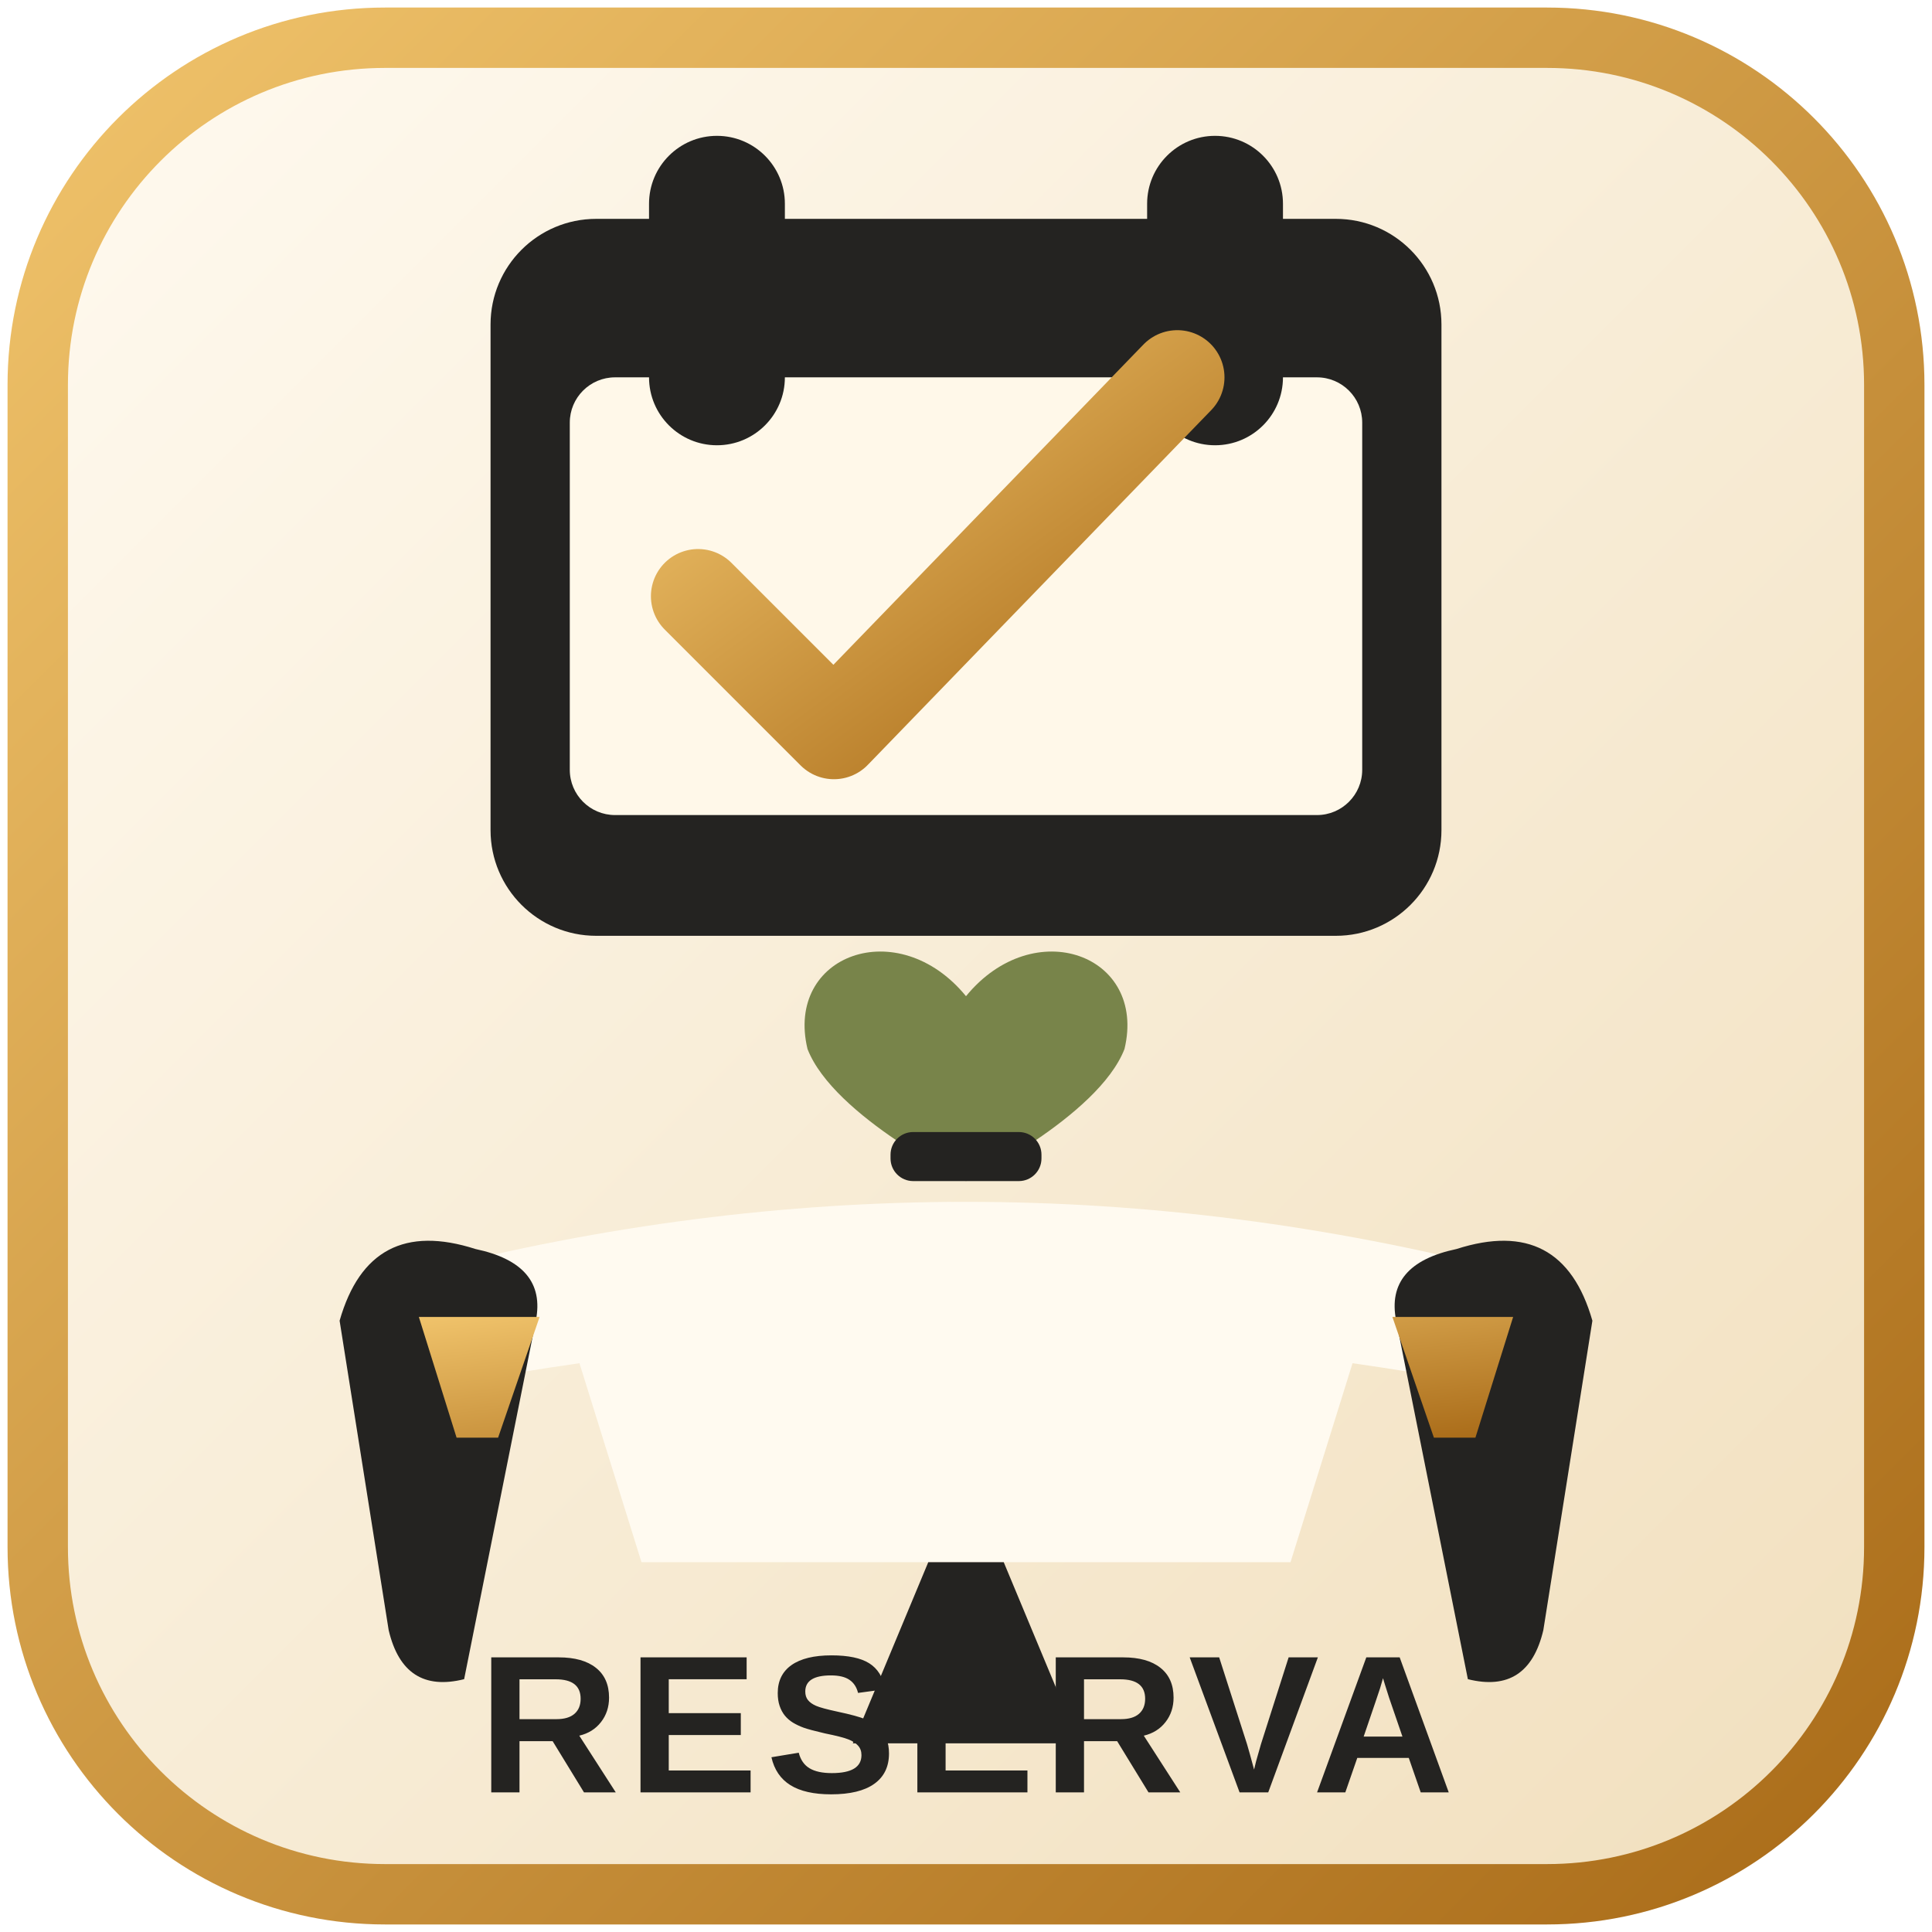
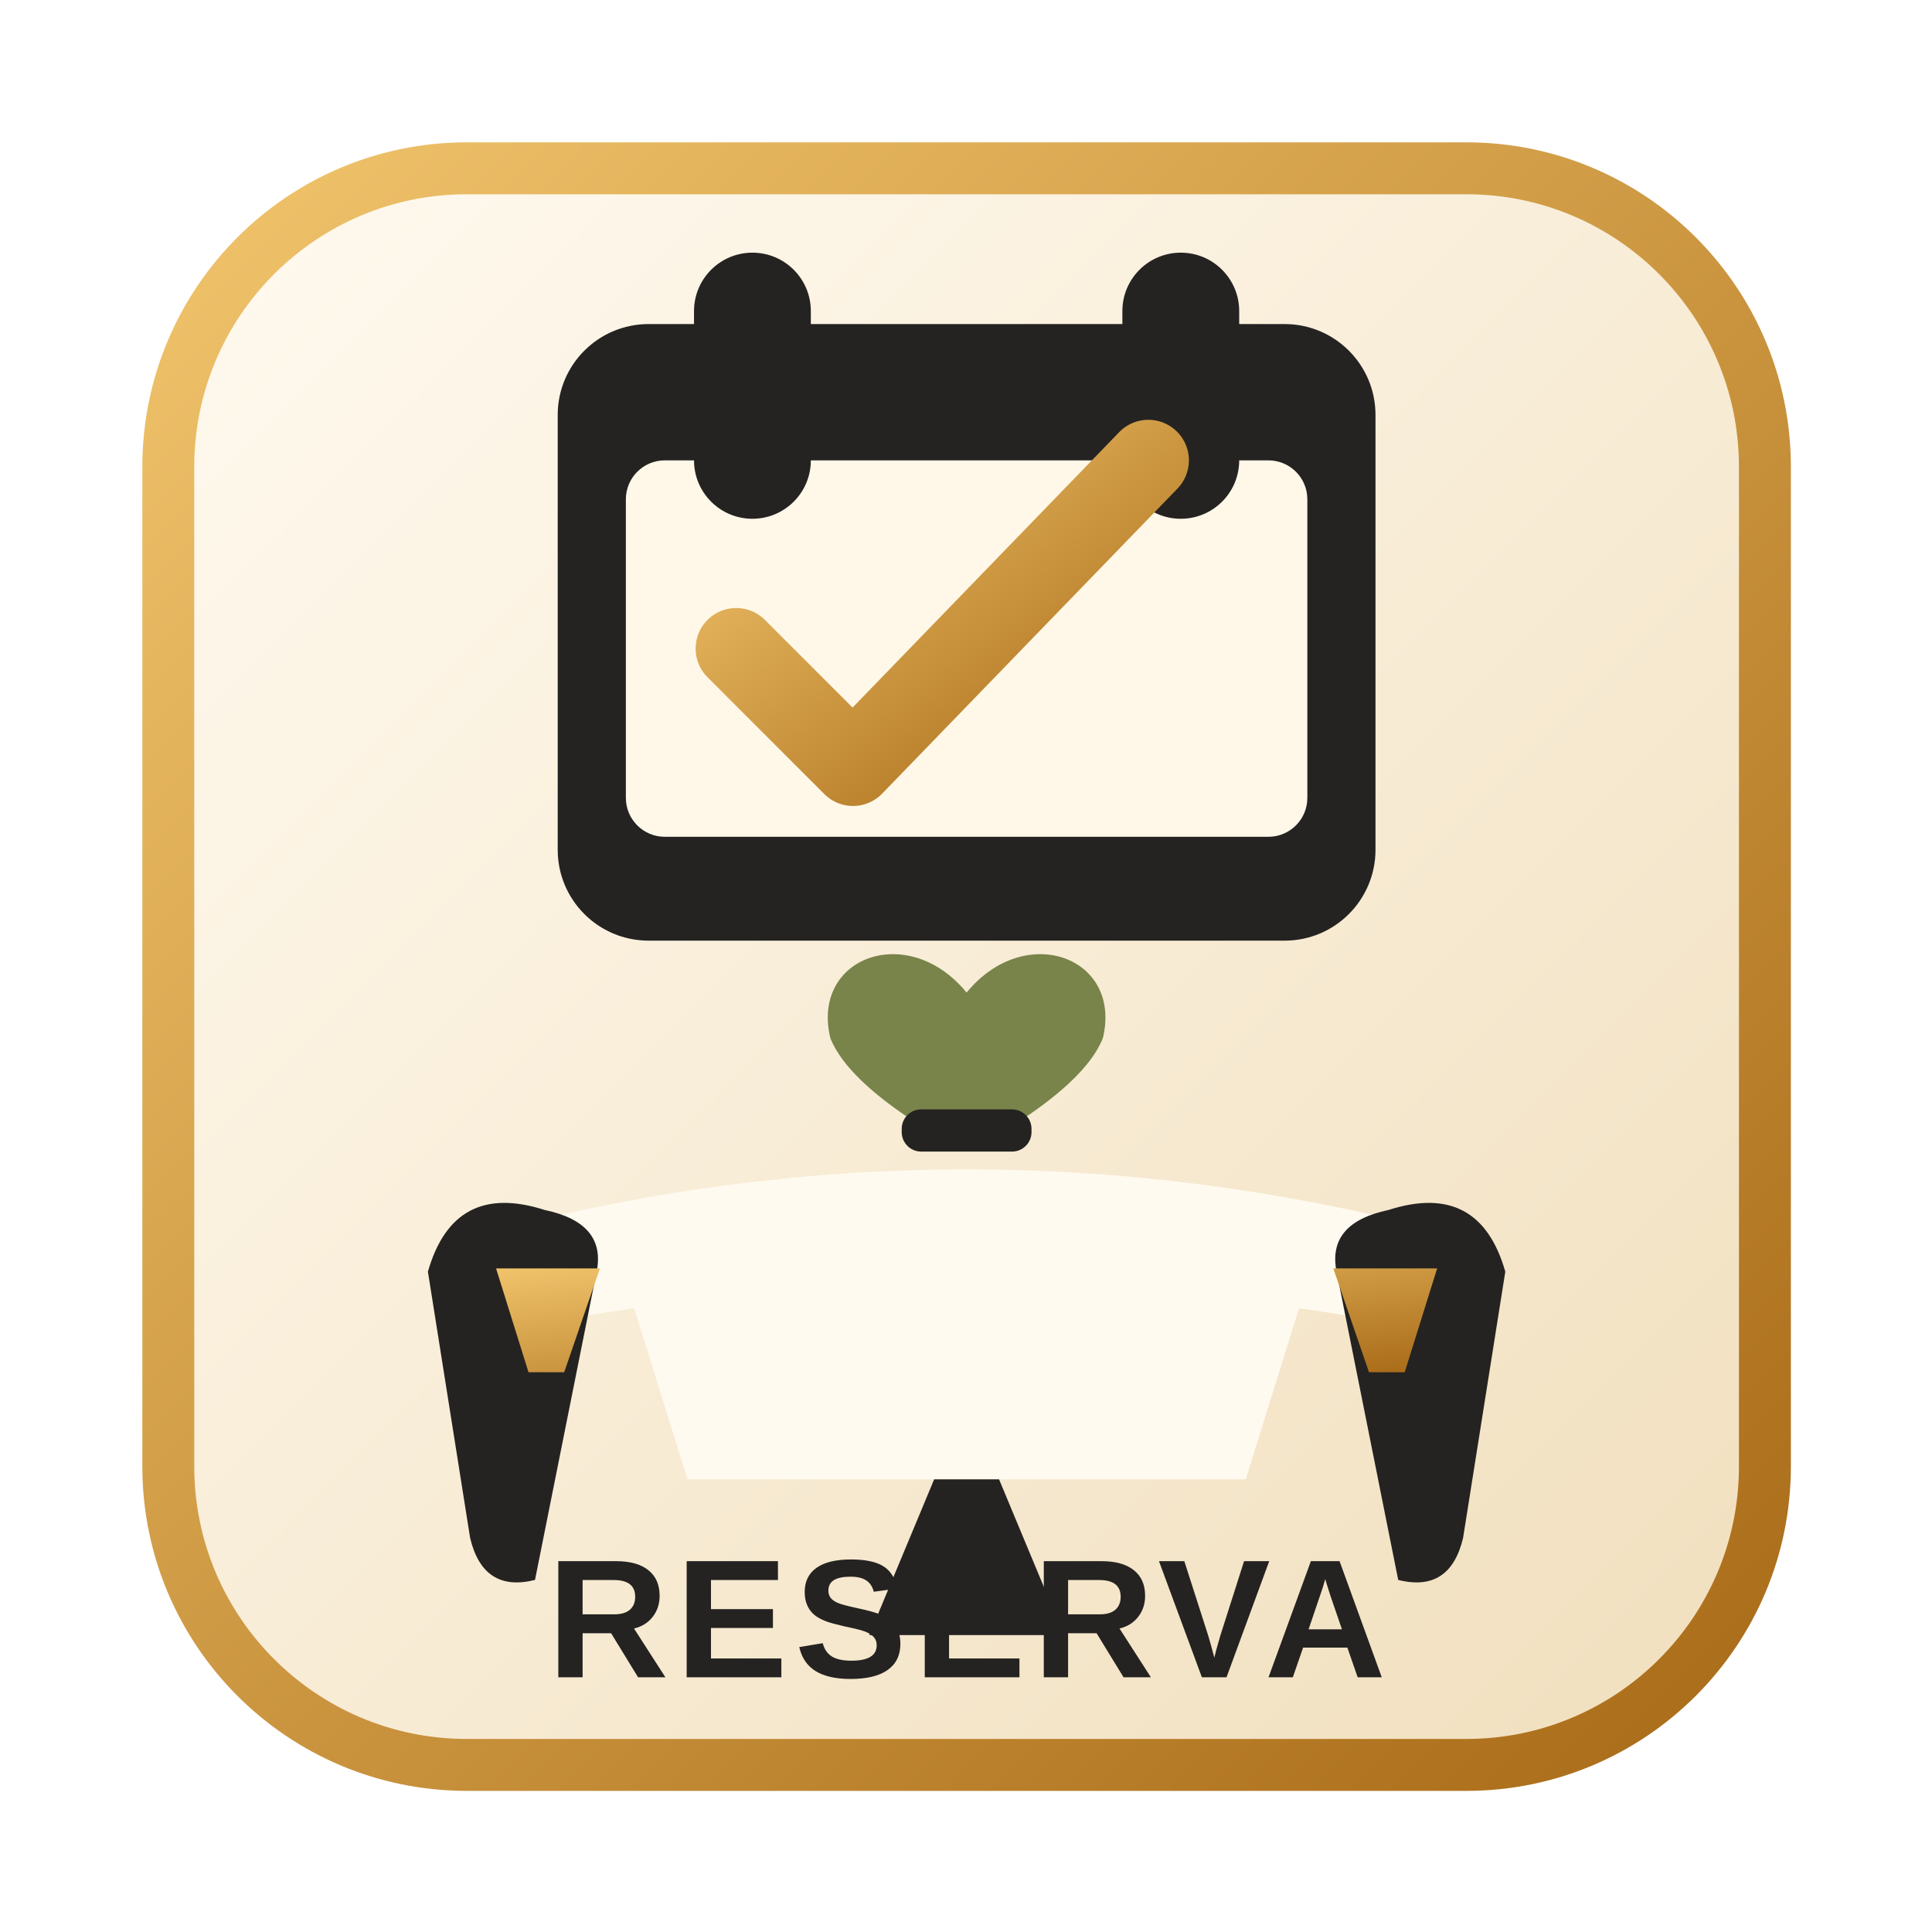
<svg xmlns="http://www.w3.org/2000/svg" viewBox="0 0 512 512">
  <defs>
    <linearGradient id="bg" x1="0" y1="0" x2="1" y2="1">
      <stop offset="0" stop-color="#fffaf0" />
      <stop offset="1" stop-color="#f1dfbd" />
    </linearGradient>
    <linearGradient id="gold" x1="0" y1="0" x2="1" y2="1">
      <stop offset="0" stop-color="#f0c36b" />
      <stop offset="1" stop-color="#a96b18" />
    </linearGradient>
  </defs>
-   <rect x="10" y="10" width="492" height="492" rx="92" fill="url(#bg)" stroke="url(#gold)" stroke-width="16" />
-   <rect x="130" y="58" width="252" height="190" rx="28" fill="#242321" />
-   <rect x="151" y="100" width="210" height="116" rx="12" fill="#fff8e9" />
-   <rect x="172" y="36" width="36" height="82" rx="18" fill="#242321" />
-   <rect x="304" y="36" width="36" height="82" rx="18" fill="#242321" />
-   <path d="M185 158 l36 36 91-94" fill="none" stroke="url(#gold)" stroke-width="25" stroke-linecap="round" stroke-linejoin="round" />
-   <path d="M112 337 Q256 300 400 337 L382 365 Q256 343 130 365 Z" fill="#fffaf0" />
-   <path d="M146 337 L366 337 L342 414 L170 414 Z" fill="#fffaf0" />
-   <path d="M246 414 L266 414 L286 462 L226 462 Z" fill="#242321" />
-   <path d="M126 331 Q98 322 90 350 L103 432 Q107 449 123 445 L142 350 Q145 335 126 331 Z" fill="#242321" />
-   <path d="M386 331 Q414 322 422 350 L409 432 Q405 449 389 445 L370 350 Q367 335 386 331 Z" fill="#242321" />
-   <path d="M111 349 L143 349 L132 381 L121 381 Z M369 349 L401 349 L391 381 L380 381 Z" fill="url(#gold)" />
-   <path d="M256 264 C238 242 208 253 214 278 C221 296 256 313 256 313 C256 313 291 296 298 278 C304 253 274 242 256 264 Z" fill="#78844a" />
-   <rect x="236" y="300" width="40" height="13" rx="6" fill="#242321" />
-   <text x="256" y="475" text-anchor="middle" font-family="Arial, Helvetica, sans-serif" font-size="52" font-weight="700" letter-spacing="2" fill="#242321">RESERVA</text>
+   <g transform="translate(36 36) scale(.86)">
+     <rect x="10" y="10" width="492" height="492" rx="92" fill="url(#bg)" stroke="url(#gold)" stroke-width="16" />
+     <rect x="130" y="58" width="252" height="190" rx="28" fill="#242321" />
+     <rect x="151" y="100" width="210" height="116" rx="12" fill="#fff8e9" />
+     <rect x="172" y="36" width="36" height="82" rx="18" fill="#242321" />
+     <rect x="304" y="36" width="36" height="82" rx="18" fill="#242321" />
+     <path d="M185 158 l36 36 91-94" fill="none" stroke="url(#gold)" stroke-width="25" stroke-linecap="round" stroke-linejoin="round" />
+     <path d="M112 337 Q256 300 400 337 L382 365 Q256 343 130 365 Z" fill="#fffaf0" />
+     <path d="M146 337 L366 337 L342 414 L170 414 Z" fill="#fffaf0" />
+     <path d="M246 414 L266 414 L286 462 L226 462 Z" fill="#242321" />
+     <path d="M126 331 Q98 322 90 350 L103 432 Q107 449 123 445 L142 350 Q145 335 126 331 Z" fill="#242321" />
+     <path d="M386 331 Q414 322 422 350 L409 432 Q405 449 389 445 L370 350 Q367 335 386 331 Z" fill="#242321" />
+     <path d="M111 349 L143 349 L132 381 L121 381 Z M369 349 L401 349 L391 381 L380 381 Z" fill="url(#gold)" />
+     <path d="M256 264 C238 242 208 253 214 278 C221 296 256 313 256 313 C256 313 291 296 298 278 C304 253 274 242 256 264 Z" fill="#78844a" />
+     <rect x="236" y="300" width="40" height="13" rx="6" fill="#242321" />
+     <text x="256" y="475" text-anchor="middle" font-family="Arial, Helvetica, sans-serif" font-size="52" font-weight="700" letter-spacing="2" fill="#242321">RESERVA</text>
+   </g>
</svg>
